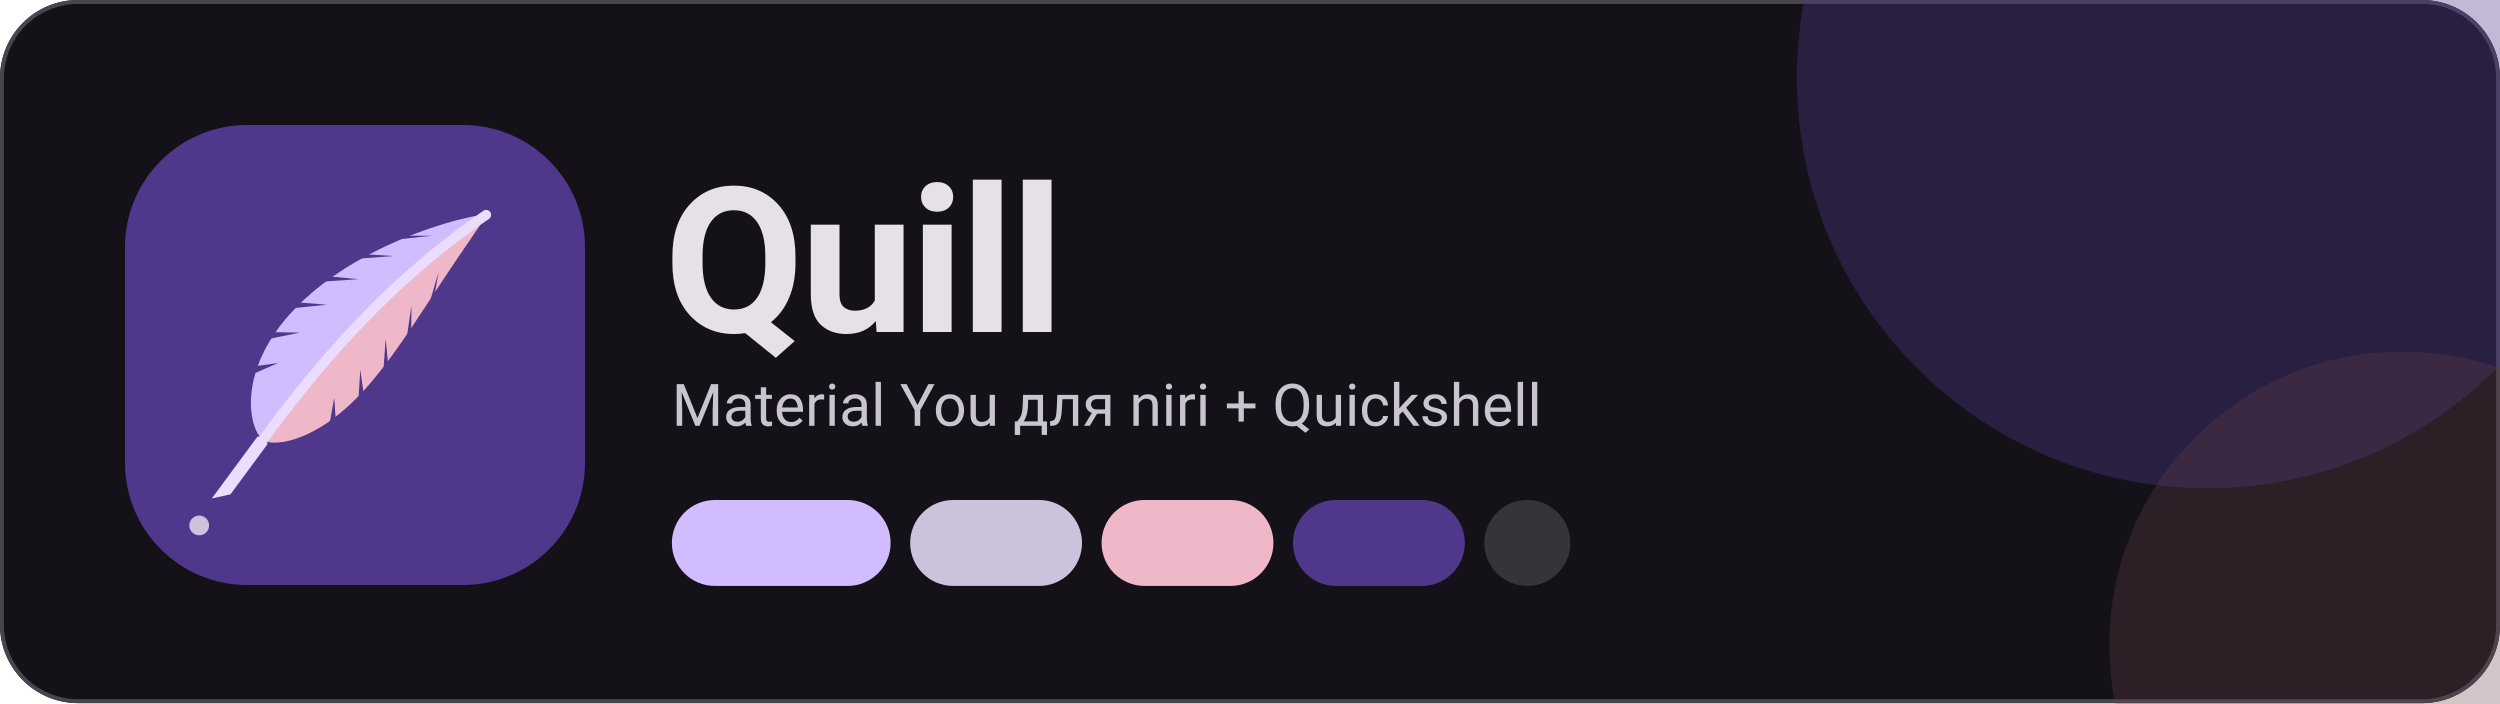
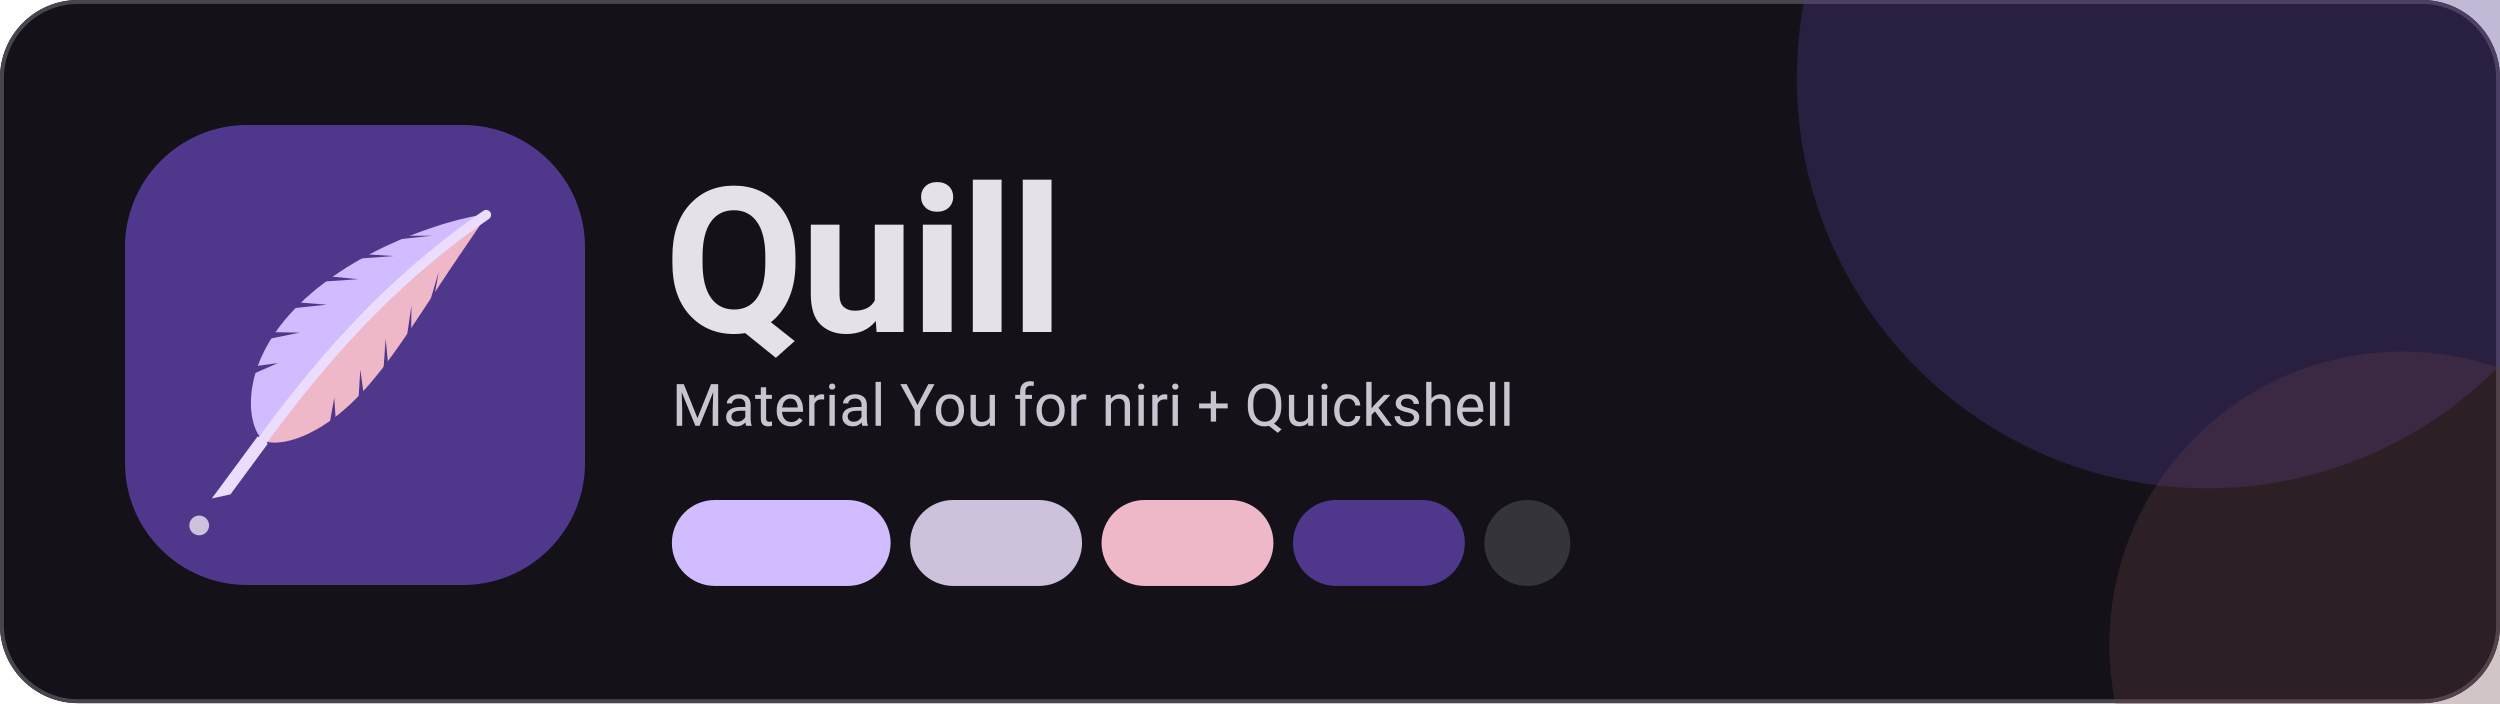
<svg xmlns="http://www.w3.org/2000/svg" viewBox="0 0 1280 360" width="1280" height="360" role="img" aria-label="Quill — Material You for niri + Quickshell">
  <rect width="1280" height="360" rx="40" fill="#141218" />
  <rect x="1" y="1" width="1278" height="358" rx="39" fill="none" stroke="#49454F" stroke-width="2" />
  <circle cx="1130" cy="40" r="210" fill="#4F378B" opacity=".35" />
  <circle cx="1230" cy="330" r="150" fill="#633B48" opacity=".30" />
  <g transform="translate(64 64) scale(0.46)">
    <rect width="512" height="512" rx="136" fill="#4F378B" />
    <polygon points="153.3,350.6 148.0,344.0 145.8,339.7 144.3,335.9 143.1,332.3 142.3,328.9 141.6,325.7 141.1,322.5 140.7,319.5 140.4,316.5 140.2,313.6 140.2,310.7 140.2,307.8 140.2,305.1 140.4,302.3 140.6,299.6 140.9,296.9 141.2,294.3 141.6,291.7 142.1,289.1 142.6,286.5 143.1,284.0 143.7,281.5 144.4,279.0 145.1,276.5 145.8,274.1 146.6,271.7 147.4,269.3 148.3,266.9 149.2,264.6 150.1,262.2 151.1,259.9 152.1,257.6 153.2,255.3 154.3,253.1 155.4,250.8 156.5,248.6 157.7,246.4 159.0,244.2 160.2,242.0 161.5,239.8 162.9,237.7 164.2,235.6 165.6,233.4 167.0,231.3 168.5,229.3 170.0,227.2 171.5,225.1 173.0,223.1 174.6,221.1 176.2,219.1 177.8,217.1 179.5,215.1 181.2,213.2 182.9,211.2 184.6,209.3 186.4,207.4 188.2,205.5 190.0,203.6 191.8,201.7 193.7,199.8 195.6,198.0 197.5,196.2 199.4,194.3 201.4,192.5 203.4,190.8 205.4,189.0 207.4,187.2 209.5,185.5 211.5,183.8 213.6,182.0 215.8,180.3 217.9,178.7 220.1,177.0 222.2,175.3 224.5,173.7 226.7,172.1 228.9,170.4 231.2,168.8 233.5,167.3 235.8,165.7 238.1,164.1 240.4,162.6 242.8,161.1 245.1,159.5 247.5,158.0 250.0,156.5 252.4,155.1 254.8,153.6 257.3,152.2 259.8,150.7 262.3,149.3 264.8,147.9 267.3,146.5 269.8,145.2 272.4,143.8 275.0,142.5 277.6,141.1 280.2,139.8 282.8,138.5 285.4,137.2 288.1,135.9 290.7,134.7 293.4,133.4 296.1,132.2 298.8,131.0 301.5,129.8 304.2,128.6 307.0,127.4 309.7,126.3 312.5,125.1 315.3,124.0 318.1,122.9 320.9,121.8 323.7,120.7 326.5,119.7 329.4,118.6 332.2,117.6 335.1,116.6 338.0,115.6 340.8,114.6 343.7,113.6 346.7,112.7 349.6,111.7 352.5,110.8 355.5,109.9 358.4,109.0 361.4,108.2 364.4,107.3 367.4,106.5 370.4,105.7 373.4,104.9 376.5,104.2 379.6,103.5 382.6,102.8 385.7,102.1 388.9,101.5 392.0,101.0 395.2,100.5 398.5,100.1 402.0,100.0 402.0,100.0 399.6,101.6 397.2,103.3 394.8,105.0 392.5,106.6 390.1,108.3 387.8,110.0 385.5,111.6 383.1,113.3 380.8,115.0 378.5,116.7 376.2,118.4 374.0,120.1 371.7,121.8 369.4,123.5 367.2,125.2 364.9,126.9 362.7,128.7 360.5,130.4 358.3,132.1 356.1,133.8 353.9,135.6 351.7,137.3 349.5,139.1 347.4,140.8 345.2,142.6 343.1,144.3 340.9,146.1 338.8,147.8 336.7,149.6 334.6,151.4 332.5,153.1 330.4,154.9 328.3,156.7 326.3,158.5 324.2,160.3 322.2,162.0 320.1,163.8 318.1,165.6 316.1,167.4 314.1,169.2 312.1,171.0 310.1,172.8 308.1,174.6 306.1,176.4 304.2,178.2 302.2,180.0 300.3,181.9 298.3,183.7 296.4,185.5 294.5,187.3 292.6,189.1 290.7,190.9 288.8,192.8 286.9,194.6 285.0,196.4 283.1,198.2 281.3,200.1 279.4,201.9 277.6,203.7 275.8,205.6 273.9,207.4 272.1,209.2 270.3,211.1 268.5,212.9 266.7,214.8 264.9,216.6 263.2,218.4 261.4,220.3 259.6,222.1 257.9,224.0 256.1,225.8 254.4,227.7 252.7,229.5 250.9,231.3 249.2,233.2 247.5,235.0 245.8,236.9 244.1,238.7 242.5,240.6 240.8,242.4 239.1,244.3 237.5,246.1 235.8,248.0 234.2,249.8 232.6,251.6 230.9,253.5 229.3,255.3 227.7,257.2 226.1,259.0 224.5,260.9 222.9,262.7 221.3,264.5 219.7,266.4 218.2,268.2 216.6,270.1 215.1,271.9 213.5,273.7 212.0,275.6 210.5,277.4 208.9,279.2 207.4,281.0 205.9,282.9 204.4,284.7 202.9,286.5 201.4,288.4 199.9,290.2 198.4,292.0 197.0,293.8 195.5,295.6 194.1,297.4 192.6,299.3 191.2,301.1 189.7,302.9 188.3,304.7 186.9,306.5 185.5,308.3 184.0,310.1 182.6,311.9 181.2,313.7 179.9,315.5 178.5,317.2 177.1,319.0 175.7,320.8 174.4,322.6 173.0,324.4 171.6,326.1 170.3,327.9 168.9,329.7 167.6,331.4 166.3,333.2 165.0,335.0 163.6,336.7 162.3,338.5 161.0,340.2 159.7,342.0 158.4,343.7 157.1,345.4 155.8,347.2 154.6,348.9 153.3,350.6" fill="#D0BCFF" />
    <polygon points="153.3,350.6 160.1,353.0 164.3,353.5 168.0,353.5 171.3,353.3 174.5,352.9 177.4,352.5 180.3,351.9 183.0,351.3 185.7,350.6 188.3,349.8 190.8,349.0 193.2,348.1 195.6,347.2 198.0,346.3 200.3,345.3 202.6,344.3 204.8,343.2 207.0,342.1 209.2,341.0 211.3,339.9 213.4,338.7 215.5,337.5 217.5,336.3 219.6,335.1 221.5,333.8 223.5,332.5 225.5,331.2 227.4,329.9 229.3,328.5 231.1,327.2 233.0,325.8 234.8,324.4 236.7,322.9 238.5,321.5 240.2,320.0 242.0,318.5 243.8,317.0 245.5,315.5 247.2,314.0 248.9,312.5 250.6,310.9 252.3,309.3 253.9,307.7 255.6,306.1 257.2,304.5 258.9,302.8 260.5,301.2 262.1,299.5 263.7,297.8 265.2,296.1 266.8,294.4 268.4,292.7 269.9,290.9 271.5,289.2 273.0,287.4 274.5,285.6 276.0,283.8 277.5,282.0 279.0,280.2 280.5,278.3 282.0,276.5 283.5,274.6 285.0,272.8 286.5,270.9 287.9,269.0 289.4,267.1 290.8,265.2 292.3,263.2 293.7,261.3 295.2,259.3 296.6,257.4 298.1,255.4 299.5,253.4 300.9,251.4 302.4,249.4 303.8,247.4 305.2,245.4 306.6,243.3 308.1,241.3 309.5,239.2 310.9,237.2 312.3,235.1 313.8,233.0 315.2,230.9 316.6,228.8 318.0,226.7 319.5,224.6 320.9,222.4 322.3,220.3 323.8,218.1 325.2,216.0 326.6,213.8 328.1,211.6 329.5,209.5 331.0,207.3 332.4,205.1 333.9,202.9 335.3,200.7 336.8,198.4 338.3,196.2 339.7,194.0 341.2,191.7 342.7,189.5 344.2,187.2 345.7,184.9 347.2,182.7 348.7,180.4 350.2,178.1 351.7,175.8 353.3,173.5 354.8,171.2 356.3,168.9 357.9,166.6 359.4,164.2 361.0,161.9 362.6,159.5 364.1,157.2 365.7,154.8 367.3,152.5 368.9,150.1 370.5,147.7 372.1,145.3 373.8,143.0 375.4,140.6 377.0,138.1 378.7,135.7 380.3,133.3 382.0,130.9 383.7,128.4 385.4,126.0 387.0,123.5 388.7,121.0 390.4,118.5 392.1,116.0 393.8,113.5 395.5,110.9 397.2,108.3 398.9,105.7 400.5,103.0 402.0,100.0 402.0,100.0 399.6,101.6 397.2,103.3 394.8,105.0 392.5,106.6 390.1,108.3 387.8,110.0 385.5,111.6 383.1,113.3 380.8,115.0 378.5,116.7 376.2,118.4 374.0,120.1 371.7,121.8 369.4,123.5 367.2,125.2 364.9,126.9 362.7,128.7 360.5,130.4 358.3,132.1 356.1,133.8 353.9,135.6 351.7,137.3 349.5,139.1 347.4,140.8 345.2,142.6 343.1,144.3 340.9,146.1 338.8,147.8 336.7,149.6 334.6,151.4 332.5,153.1 330.4,154.9 328.3,156.7 326.3,158.5 324.2,160.3 322.2,162.0 320.1,163.8 318.1,165.6 316.1,167.4 314.1,169.2 312.1,171.0 310.1,172.8 308.1,174.6 306.1,176.4 304.2,178.2 302.2,180.0 300.3,181.9 298.3,183.7 296.4,185.5 294.5,187.3 292.6,189.1 290.7,190.9 288.8,192.8 286.9,194.6 285.0,196.4 283.1,198.2 281.3,200.1 279.4,201.9 277.6,203.7 275.8,205.6 273.9,207.4 272.1,209.2 270.3,211.1 268.5,212.9 266.7,214.8 264.9,216.6 263.2,218.4 261.4,220.3 259.6,222.1 257.9,224.0 256.1,225.8 254.4,227.7 252.7,229.5 250.9,231.3 249.2,233.2 247.5,235.0 245.8,236.9 244.1,238.7 242.5,240.6 240.8,242.4 239.1,244.3 237.5,246.1 235.8,248.0 234.2,249.8 232.6,251.6 230.9,253.5 229.3,255.3 227.7,257.2 226.1,259.0 224.5,260.9 222.9,262.7 221.3,264.5 219.7,266.4 218.2,268.2 216.6,270.1 215.1,271.9 213.5,273.7 212.0,275.6 210.5,277.4 208.9,279.2 207.4,281.0 205.9,282.9 204.4,284.7 202.9,286.5 201.4,288.4 199.9,290.2 198.4,292.0 197.0,293.8 195.5,295.6 194.1,297.4 192.6,299.3 191.2,301.1 189.7,302.9 188.3,304.7 186.9,306.5 185.5,308.3 184.0,310.1 182.6,311.9 181.2,313.7 179.9,315.5 178.5,317.2 177.1,319.0 175.7,320.8 174.4,322.6 173.0,324.4 171.6,326.1 170.3,327.9 168.9,329.7 167.6,331.4 166.3,333.2 165.0,335.0 163.6,336.7 162.3,338.5 161.0,340.2 159.7,342.0 158.4,343.7 157.1,345.4 155.8,347.2 154.6,348.9 153.3,350.6" fill="#EFB8C8" />
    <g fill="#4F378B">
      <polygon points="144.1,276.4 146.7,268.2 170.2,265.0" />
      <polygon points="161.4,237.8 166.0,230.6 194.4,231.1" />
      <polygon points="187.9,203.8 194.2,197.6 224.6,200.0" />
      <polygon points="221.8,174.2 229.4,168.7 259.6,171.6" />
      <polygon points="261.6,148.6 270.1,144.0 298.8,145.9" />
      <polygon points="305.9,127.1 315.3,123.3 341.5,123.2" />
      <polygon points="228.1,330.5 234.4,325.9 232.9,303.6" />
      <polygon points="260.0,303.2 265.4,297.6 261.9,272.2" />
      <polygon points="287.8,270.8 292.7,264.4 290.1,237.8" />
      <polygon points="313.9,234.5 318.6,227.4 318.8,201.3" />
      <polygon points="339.9,194.9 344.9,187.3 349.2,163.2" />
    </g>
    <polygon points="158.9,354.8 117.4,411.1 96.6,415.7 147.7,346.5" fill="#EADDFF" />
    <path d="M153.3,350.6 L156.3,346.6 L159.3,342.5 L162.3,338.5 L165.4,334.4 L168.5,330.3 L171.6,326.1 L174.8,322.0 L178.0,317.8 L181.2,313.7 L184.5,309.5 L187.8,305.3 L191.2,301.1 L194.5,296.8 L198.0,292.6 L201.4,288.4 L204.9,284.1 L208.4,279.8 L212.0,275.6 L215.6,271.3 L219.2,267.0 L222.9,262.7 L226.6,258.4 L230.4,254.1 L234.2,249.8 L238.0,245.5 L241.9,241.2 L245.8,236.9 L249.8,232.6 L253.8,228.3 L257.9,224.0 L262.0,219.7 L266.1,215.4 L270.3,211.1 L274.5,206.8 L278.8,202.5 L283.1,198.2 L287.5,194.0 L291.9,189.7 L296.4,185.5 L300.9,181.2 L305.5,177.0 L310.1,172.8 L314.8,168.6 L319.5,164.4 L324.2,160.3 L329.0,156.1 L333.9,152.0 L338.8,147.8 L343.8,143.7 L348.8,139.6 L353.9,135.6 L359.0,131.5 L364.2,127.5 L369.4,123.5 L374.7,119.5 L380.1,115.6 L385.5,111.6 L390.9,107.7 L396.4,103.9 L402.0,100.0" fill="none" stroke="#EADDFF" stroke-width="11" stroke-linecap="round" stroke-linejoin="round" />
    <circle cx="82.6" cy="445.7" r="11" fill="#CCC2DC" />
  </g>
  <text x="340" y="170" font-family="Roboto Flex, Roboto, Inter, Segoe UI, sans-serif" font-size="104" font-weight="700" fill="#E6E0E9" letter-spacing="-2">Quill</text>
-   <text x="344" y="218" font-family="Roboto Flex, Roboto, Inter, Segoe UI, sans-serif" font-size="30" font-weight="400" fill="#CAC4D0">Material You для niri + Quickshell</text>
+   <text x="344" y="218" font-family="Roboto Flex, Roboto, Inter, Segoe UI, sans-serif" font-size="30" font-weight="400" fill="#CAC4D0">Material You for niri + Quickshell</text>
  <g>
    <rect x="344" y="256" width="112" height="44" rx="22" fill="#D0BCFF" />
    <rect x="466" y="256" width="88" height="44" rx="22" fill="#CCC2DC" />
    <rect x="564" y="256" width="88" height="44" rx="22" fill="#EFB8C8" />
    <rect x="662" y="256" width="88" height="44" rx="22" fill="#4F378B" />
    <rect x="760" y="256" width="44" height="44" rx="22" fill="#36343B" />
  </g>
</svg>
